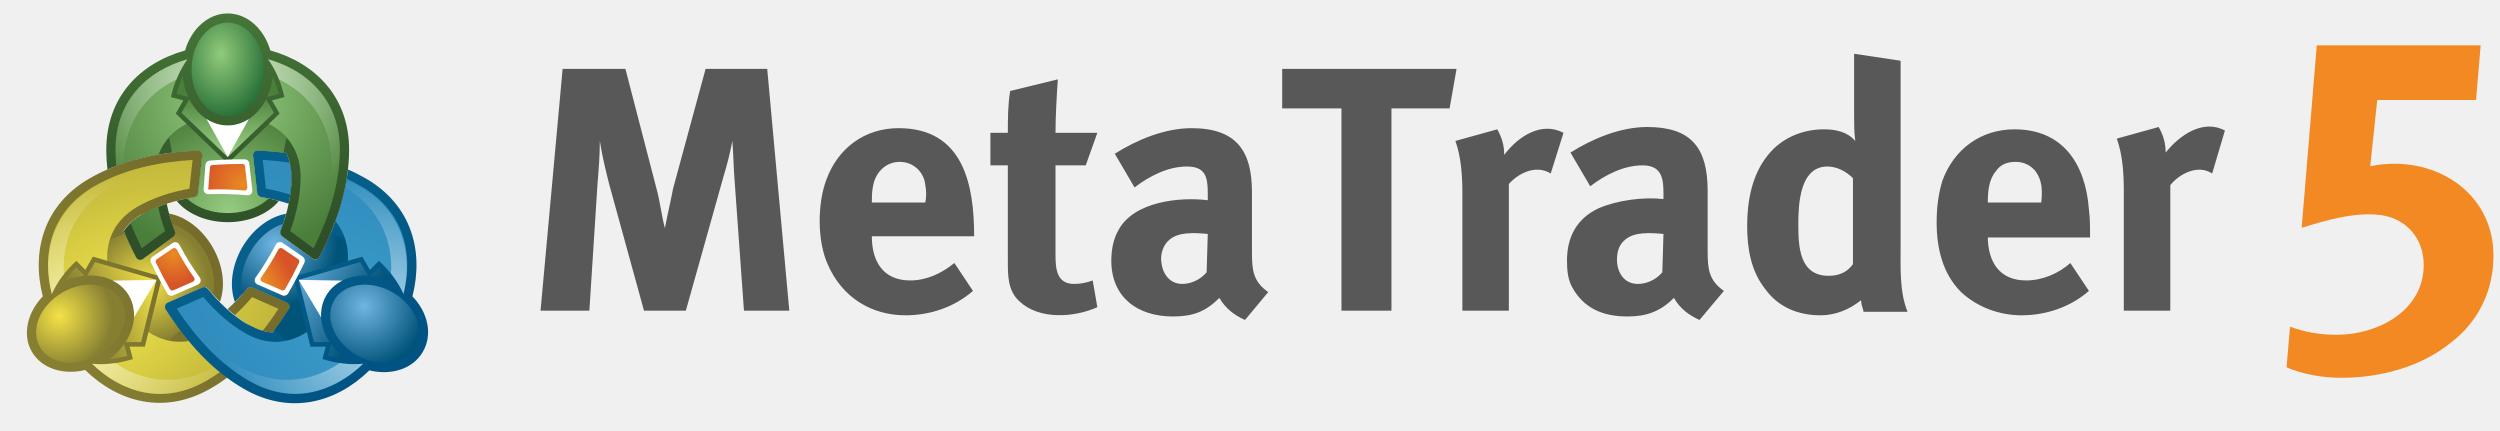
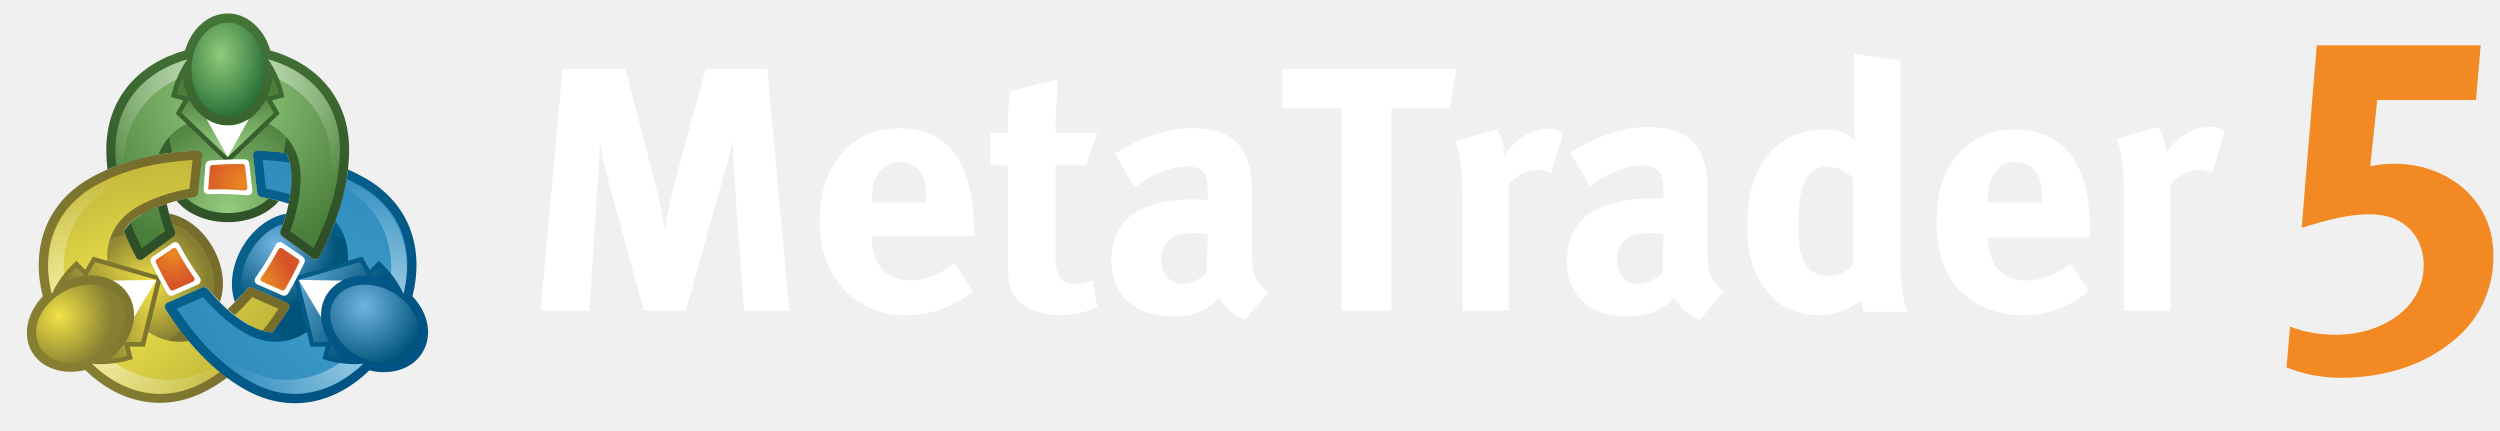
<svg xmlns="http://www.w3.org/2000/svg" width="186" height="32" viewBox="0 0 186 32" fill="none">
-   <path d="M151.438 12.735C151.092 12.303 150.573 12.043 149.968 12.043C149.362 12.043 148.843 12.216 148.497 12.735C147.978 13.341 147.892 14.205 147.892 15.07H151.87C151.957 14.205 151.957 13.427 151.438 12.735ZM55.351 23.113L54.66 13.514C54.573 12.476 54.573 11.524 54.486 10.486C54.313 11.438 54.054 12.389 53.795 13.254L51.027 23.113H47.913L45.319 13.687C45.059 12.649 44.8 11.611 44.627 10.486C44.627 11.611 44.541 12.649 44.454 13.687L43.849 23.113H40.216L41.859 5.124H46.53L48.865 14.119C49.124 15.07 49.211 16.022 49.47 16.973C49.643 16.022 49.903 14.984 50.076 14.032L52.497 5.124H57.081L58.724 23.113H55.351ZM64.865 17.578C64.865 19.481 65.73 20.865 67.719 20.865C68.93 20.865 70.054 20.346 71.005 19.568L72.389 21.643C71.005 22.854 69.189 23.459 67.373 23.459C64.778 23.459 62.616 22.076 61.578 19.654C60.8 17.924 60.8 15.157 61.492 13.341C62.357 11.005 64.346 9.535 66.854 9.535C71.697 9.535 72.476 13.773 72.476 17.578H64.865ZM68.843 13.773C68.757 12.822 67.978 12.043 66.941 12.043C65.903 12.043 65.124 12.822 64.951 13.86C64.865 14.292 64.865 14.638 64.865 15.07H68.843C68.93 14.638 68.93 14.205 68.843 13.773ZM81.643 22.854C79.913 23.632 77.319 23.805 75.849 22.422C74.984 21.643 74.984 20.519 74.984 19.481V12.303H73.686V9.881H74.984C74.984 8.843 74.984 7.805 75.157 6.768L78.703 5.903C78.616 7.2 78.53 8.584 78.53 9.881H81.643L80.778 12.303H78.53V18.962C78.53 20 78.616 21.124 79.913 21.124C80.346 21.124 80.865 21.038 81.297 20.865L81.643 22.854ZM92.627 23.805C91.849 23.459 91.157 22.941 90.724 22.162C89.686 23.2 88.735 23.546 87.265 23.546C84.584 23.546 82.681 22.076 82.681 19.395C82.681 18.53 82.854 17.751 83.2 17.146C84.324 14.984 87.784 14.638 89.859 14.897V14.378C89.859 13.168 89.686 12.389 88.303 12.389C86.919 12.389 85.535 13.081 84.411 13.946L82.941 11.438C84.584 10.4 86.659 9.535 88.649 9.535C92.022 9.535 93.146 11.265 93.146 14.292V18.789C93.146 20.087 93.232 20.951 94.357 21.73L92.627 23.805ZM87.005 17.838C86.573 18.184 86.314 18.876 86.4 19.481C86.487 20.346 87.005 21.124 87.957 21.124C88.649 21.124 89.341 20.778 89.773 20.259L89.859 17.405C88.908 17.319 87.697 17.232 87.005 17.838ZM107.849 8.065H103.524V23.113H99.805V8.065H95.395V5.124H108.368L107.849 8.065ZM115.373 12.908L116.324 9.881C114.681 9.016 112.951 10.14 111.914 11.524C111.914 10.832 111.741 10.227 111.395 9.622L108.281 10.486C108.714 11.697 108.8 13.081 108.8 14.378V23.113H112.259V13.687C112.951 12.908 114.249 12.216 115.373 12.908ZM126.443 23.805C125.665 23.459 124.973 22.941 124.541 22.162C123.503 23.2 122.465 23.546 121.081 23.546C119.265 23.546 117.795 22.941 116.93 21.297C116.67 20.778 116.584 20.173 116.584 19.395C116.584 17.665 117.276 16.281 118.919 15.503C120.303 14.897 122.292 14.638 123.762 14.811C123.762 13.6 123.849 12.303 122.205 12.303C120.822 12.303 119.438 12.995 118.314 13.86L116.843 11.351C118.486 10.313 120.562 9.449 122.551 9.449C125.838 9.449 127.049 11.005 127.049 14.205V18.703C127.049 20 127.135 20.865 128.259 21.643L126.443 23.805ZM120.908 17.838C120.476 18.184 120.303 18.703 120.303 19.308C120.303 20.259 120.822 21.124 121.859 21.124C122.551 21.124 123.243 20.778 123.676 20.259L123.762 17.405C122.811 17.319 121.6 17.232 120.908 17.838ZM138.638 23.113C138.551 22.854 138.465 22.595 138.465 22.335C137.6 23.027 136.562 23.459 135.438 23.459C133.795 23.459 132.324 22.854 131.373 21.557C130.249 20.173 129.989 18.443 129.989 16.8C129.989 14.984 130.335 12.995 131.546 11.524C132.584 10.227 134.141 9.622 135.697 9.622C136.562 9.622 137.427 9.795 138.032 10.486C137.946 9.881 137.946 9.189 137.946 8.584V4L141.405 4.519V18.357C141.405 19.913 141.319 21.73 141.924 23.2H138.638V23.113ZM137.859 13.254C137.341 12.735 136.649 12.389 135.957 12.389C133.881 12.389 133.795 15.243 133.795 16.713C133.795 18.357 133.881 20.519 136.043 20.519C136.822 20.519 137.427 20.259 137.859 19.654V13.254ZM164.584 12.908C163.546 12.216 162.162 12.908 161.47 13.773V23.113H158.011V14.205C158.011 12.908 157.924 11.524 157.492 10.313L160.605 9.449C160.951 10.054 161.124 10.659 161.124 11.351C162.162 10.054 163.892 8.843 165.535 9.708L164.584 12.908ZM147.892 17.578C147.892 19.481 148.757 20.865 150.746 20.865C151.957 20.865 153.168 20.346 154.032 19.568L155.416 21.643C154.032 22.854 152.216 23.459 150.4 23.459C148.757 23.459 147.114 22.854 145.903 21.73C144.519 20.346 144.086 18.443 144.086 16.541C144.086 15.243 144.259 14.292 144.519 13.427C145.384 11.092 147.373 9.622 149.881 9.622C153.427 9.622 155.157 12.13 155.416 15.589C155.503 16.281 155.503 16.973 155.503 17.665H147.892V17.578Z" fill="#585858" />
+   <path d="M151.438 12.735C151.092 12.303 150.573 12.043 149.968 12.043C149.362 12.043 148.843 12.216 148.497 12.735C147.978 13.341 147.892 14.205 147.892 15.07H151.87C151.957 14.205 151.957 13.427 151.438 12.735ZM55.351 23.113L54.66 13.514C54.573 12.476 54.573 11.524 54.486 10.486C54.313 11.438 54.054 12.389 53.795 13.254L51.027 23.113H47.913L45.319 13.687C45.059 12.649 44.8 11.611 44.627 10.486C44.627 11.611 44.541 12.649 44.454 13.687L43.849 23.113H40.216L41.859 5.124H46.53L48.865 14.119C49.124 15.07 49.211 16.022 49.47 16.973C49.643 16.022 49.903 14.984 50.076 14.032L52.497 5.124H57.081L58.724 23.113H55.351ZM64.865 17.578C64.865 19.481 65.73 20.865 67.719 20.865C68.93 20.865 70.054 20.346 71.005 19.568L72.389 21.643C71.005 22.854 69.189 23.459 67.373 23.459C64.778 23.459 62.616 22.076 61.578 19.654C60.8 17.924 60.8 15.157 61.492 13.341C62.357 11.005 64.346 9.535 66.854 9.535C71.697 9.535 72.476 13.773 72.476 17.578H64.865ZM68.843 13.773C68.757 12.822 67.978 12.043 66.941 12.043C65.903 12.043 65.124 12.822 64.951 13.86C64.865 14.292 64.865 14.638 64.865 15.07H68.843C68.93 14.638 68.93 14.205 68.843 13.773ZM81.643 22.854C79.913 23.632 77.319 23.805 75.849 22.422C74.984 21.643 74.984 20.519 74.984 19.481V12.303H73.686V9.881H74.984C74.984 8.843 74.984 7.805 75.157 6.768L78.703 5.903C78.616 7.2 78.53 8.584 78.53 9.881H81.643L80.778 12.303H78.53V18.962C78.53 20 78.616 21.124 79.913 21.124C80.346 21.124 80.865 21.038 81.297 20.865L81.643 22.854ZM92.627 23.805C91.849 23.459 91.157 22.941 90.724 22.162C89.686 23.2 88.735 23.546 87.265 23.546C84.584 23.546 82.681 22.076 82.681 19.395C82.681 18.53 82.854 17.751 83.2 17.146C84.324 14.984 87.784 14.638 89.859 14.897V14.378C89.859 13.168 89.686 12.389 88.303 12.389C86.919 12.389 85.535 13.081 84.411 13.946L82.941 11.438C84.584 10.4 86.659 9.535 88.649 9.535C92.022 9.535 93.146 11.265 93.146 14.292V18.789C93.146 20.087 93.232 20.951 94.357 21.73L92.627 23.805ZM87.005 17.838C86.573 18.184 86.314 18.876 86.4 19.481C86.487 20.346 87.005 21.124 87.957 21.124C88.649 21.124 89.341 20.778 89.773 20.259L89.859 17.405C88.908 17.319 87.697 17.232 87.005 17.838ZM107.849 8.065H103.524V23.113H99.805V8.065H95.395V5.124H108.368L107.849 8.065ZM115.373 12.908L116.324 9.881C114.681 9.016 112.951 10.14 111.914 11.524C111.914 10.832 111.741 10.227 111.395 9.622L108.281 10.486C108.714 11.697 108.8 13.081 108.8 14.378V23.113H112.259V13.687C112.951 12.908 114.249 12.216 115.373 12.908ZM126.443 23.805C125.665 23.459 124.973 22.941 124.541 22.162C123.503 23.2 122.465 23.546 121.081 23.546C119.265 23.546 117.795 22.941 116.93 21.297C116.67 20.778 116.584 20.173 116.584 19.395C116.584 17.665 117.276 16.281 118.919 15.503C120.303 14.897 122.292 14.638 123.762 14.811C123.762 13.6 123.849 12.303 122.205 12.303C120.822 12.303 119.438 12.995 118.314 13.86L116.843 11.351C118.486 10.313 120.562 9.449 122.551 9.449C125.838 9.449 127.049 11.005 127.049 14.205V18.703C127.049 20 127.135 20.865 128.259 21.643L126.443 23.805ZM120.908 17.838C120.476 18.184 120.303 18.703 120.303 19.308C120.303 20.259 120.822 21.124 121.859 21.124C122.551 21.124 123.243 20.778 123.676 20.259L123.762 17.405C122.811 17.319 121.6 17.232 120.908 17.838ZM138.638 23.113C138.551 22.854 138.465 22.595 138.465 22.335C137.6 23.027 136.562 23.459 135.438 23.459C133.795 23.459 132.324 22.854 131.373 21.557C130.249 20.173 129.989 18.443 129.989 16.8C129.989 14.984 130.335 12.995 131.546 11.524C132.584 10.227 134.141 9.622 135.697 9.622C136.562 9.622 137.427 9.795 138.032 10.486C137.946 9.881 137.946 9.189 137.946 8.584V4L141.405 4.519V18.357C141.405 19.913 141.319 21.73 141.924 23.2H138.638V23.113ZM137.859 13.254C137.341 12.735 136.649 12.389 135.957 12.389C133.881 12.389 133.795 15.243 133.795 16.713C133.795 18.357 133.881 20.519 136.043 20.519C136.822 20.519 137.427 20.259 137.859 19.654V13.254ZM164.584 12.908C163.546 12.216 162.162 12.908 161.47 13.773V23.113H158.011V14.205C158.011 12.908 157.924 11.524 157.492 10.313L160.605 9.449C160.951 10.054 161.124 10.659 161.124 11.351C162.162 10.054 163.892 8.843 165.535 9.708L164.584 12.908ZM147.892 17.578C147.892 19.481 148.757 20.865 150.746 20.865C151.957 20.865 153.168 20.346 154.032 19.568L155.416 21.643C154.032 22.854 152.216 23.459 150.4 23.459C148.757 23.459 147.114 22.854 145.903 21.73C144.519 20.346 144.086 18.443 144.086 16.541C144.086 15.243 144.259 14.292 144.519 13.427C145.384 11.092 147.373 9.622 149.881 9.622C153.427 9.622 155.157 12.13 155.416 15.589C155.503 16.281 155.503 16.973 155.503 17.665H147.892V17.578Z" fill="#FFFFFF" />
  <path d="M185.514 19.027C185.514 21.622 184.389 23.957 182.313 25.514C180.065 27.33 177.038 28.108 174.184 28.108C172.8 28.108 171.33 27.849 170.119 27.33L170.378 24.303C171.503 24.735 172.714 24.908 173.838 24.908C176.951 24.908 180.324 23.092 180.324 19.719C180.324 17.73 179.027 16.259 177.124 16C175.222 15.741 172.886 16.432 171.243 16.951L172.368 3.373H184.562L184.216 7.438H176.865L176.346 12.368C180.93 11.416 185.514 14.184 185.514 19.027Z" fill="#F28923" />
  <path d="M3.183 22.049C2.318 18.655 3.266 15.233 6.661 13.274C8.996 11.929 11.79 11.322 14.69 11.204C14.795 11.197 14.885 11.239 14.955 11.309C15.025 11.385 15.053 11.476 15.046 11.58L14.739 14.368C14.725 14.522 14.606 14.64 14.453 14.668C13.749 14.78 13.066 14.94 12.411 15.156C11.888 15.33 11.379 15.532 10.898 15.79H10.891L10.843 15.818H10.836L10.808 15.832L10.78 15.846L10.752 15.86L10.724 15.874L10.696 15.888L10.668 15.902L10.64 15.916L10.613 15.93L10.585 15.944L10.557 15.957L10.543 15.964L10.529 15.972L10.515 15.979L10.501 15.985H10.494L10.487 15.992L10.473 15.999H10.466L10.459 16.006L10.445 16.013L10.438 16.02H10.431L10.418 16.027L10.411 16.034L10.396 16.041L10.383 16.048L10.369 16.055L10.355 16.062L10.348 16.069L10.334 16.076H10.327L10.306 16.09H10.299L10.285 16.104L10.278 16.111C10.257 16.125 10.229 16.146 10.208 16.16C10.076 16.25 9.95 16.348 9.839 16.445C9.588 16.662 9.372 16.905 9.198 17.17C9.47 17.832 9.776 18.481 10.111 19.122C10.16 19.212 10.236 19.275 10.334 19.296C10.431 19.324 10.529 19.303 10.613 19.24L12.878 17.582C13.003 17.491 13.052 17.331 12.996 17.184C12.829 16.752 12.69 16.32 12.571 15.888C13.777 16.104 15.018 17.003 15.819 18.39C16.621 19.777 16.781 21.297 16.363 22.454C16.056 22.14 15.756 21.805 15.478 21.457C15.38 21.338 15.22 21.297 15.073 21.359L12.502 22.488C12.404 22.53 12.341 22.6 12.313 22.698C12.285 22.795 12.299 22.893 12.348 22.983C13.617 24.984 15.136 26.768 16.913 28.085C16.516 28.385 16.098 28.657 15.673 28.901C12.278 30.859 8.842 29.974 6.333 27.528C4.709 27.925 3.092 27.423 2.36 26.155C1.649 24.907 2.026 23.255 3.183 22.049ZM16.934 22.997C17.436 23.443 17.98 23.848 18.558 24.189C19.13 24.517 19.708 24.705 20.287 24.747C20.712 24.189 21.123 23.604 21.5 23.004C21.555 22.914 21.569 22.823 21.541 22.718C21.514 22.621 21.444 22.544 21.353 22.509L18.781 21.38C18.635 21.317 18.475 21.359 18.377 21.478C17.924 22.028 17.443 22.537 16.934 22.997Z" fill="url(#paint0_linear_2528_132)" />
  <path fill-rule="evenodd" clip-rule="evenodd" d="M12.529 25.346L13.442 24.572C13.066 24.071 12.704 23.541 12.362 23.004C12.306 22.914 12.292 22.823 12.327 22.718C12.355 22.621 12.425 22.544 12.515 22.509L15.087 21.38C15.227 21.317 15.394 21.359 15.492 21.478C15.603 21.617 15.722 21.757 15.84 21.889C15.882 21.708 15.903 21.527 15.917 21.338C15.966 20.439 15.694 19.519 15.248 18.745C14.802 17.972 14.139 17.275 13.338 16.871C13.178 16.787 13.003 16.717 12.822 16.662C12.885 16.843 12.947 17.024 13.017 17.205C13.073 17.352 13.024 17.512 12.899 17.602L10.633 19.261C10.55 19.324 10.452 19.345 10.355 19.317C10.257 19.296 10.18 19.233 10.132 19.143C9.832 18.564 9.553 17.979 9.302 17.393L8.18 17.798C8.013 18.313 7.957 18.857 7.985 19.415L12.055 20.6L11.045 24.712C11.505 25.012 12.007 25.228 12.529 25.346Z" fill="url(#paint1_radial_2528_132)" />
  <path fill-rule="evenodd" clip-rule="evenodd" d="M8.11 26.726C8.57 26.684 9.03 26.594 9.463 26.475L9.233 25.611C8.94 26.022 8.556 26.405 8.11 26.726ZM9.337 25.451H10.501L11.637 20.823L7.065 19.498L6.486 20.502C7.804 20.432 9.003 20.955 9.609 22C10.201 23.046 10.055 24.349 9.337 25.451ZM6.291 20.516L5.657 19.882C5.336 20.202 5.03 20.551 4.765 20.927C5.267 20.704 5.789 20.565 6.291 20.516Z" fill="url(#paint2_linear_2528_132)" />
  <path fill-rule="evenodd" clip-rule="evenodd" d="M7.985 19.408C7.901 17.832 8.549 16.348 10.229 15.379C11.414 14.696 12.745 14.278 14.091 14.041L14.328 11.901C11.797 12.047 9.205 12.591 7.009 13.86C3.859 15.679 3.071 18.801 3.852 21.868C4.235 21.011 4.855 20.16 5.678 19.408L6.347 20.077L6.912 19.094L7.985 19.408ZM14.084 25.367C12.982 25.562 11.951 25.29 11.045 24.705L10.78 25.792H9.644L9.888 26.712C8.828 27.047 7.776 27.165 6.849 27.068C9.114 29.27 12.216 30.148 15.359 28.329C15.708 28.127 16.049 27.904 16.377 27.674C15.554 26.998 14.788 26.217 14.084 25.367ZM18.753 22.105C18.356 22.579 17.924 23.032 17.464 23.45C17.813 23.722 18.175 23.973 18.558 24.196C18.879 24.384 19.206 24.524 19.534 24.621C19.959 24.091 20.35 23.541 20.719 22.976L18.753 22.105Z" fill="url(#paint3_radial_2528_132)" />
  <path fill-rule="evenodd" clip-rule="evenodd" d="M8.577 27.012C7.978 27.102 7.392 27.116 6.849 27.061C7.344 27.542 7.873 27.953 8.431 28.294C9.428 28.88 10.508 29.235 11.623 29.298C12.822 29.354 14.084 29.054 15.359 28.322C15.708 28.12 16.049 27.897 16.377 27.667C16.23 27.549 16.091 27.43 15.952 27.305C13.352 28.775 10.682 28.448 8.577 27.012ZM19.36 24.558C19.416 24.579 19.478 24.593 19.534 24.614C19.931 24.105 20.301 23.576 20.642 23.039C20.245 23.562 19.813 24.071 19.36 24.558ZM8.173 13.936C9.825 12.933 11.693 12.312 13.589 11.957C13.003 12.006 12.425 12.082 11.846 12.187C10.097 12.521 8.396 13.086 6.891 14.006C4.632 15.379 3.608 17.512 3.58 19.805C3.587 20.488 3.684 21.178 3.859 21.868C4.082 21.373 4.381 20.871 4.758 20.397C4.577 17.916 5.615 15.484 8.173 13.936Z" fill="url(#paint4_radial_2528_132)" />
  <path fill-rule="evenodd" clip-rule="evenodd" d="M2.973 25.827C2.228 24.538 2.98 22.718 4.646 21.757C6.312 20.795 8.271 21.06 9.009 22.342C9.755 23.631 9.002 25.451 7.337 26.419C5.671 27.381 3.712 27.116 2.973 25.827Z" fill="url(#paint5_radial_2528_132)" />
  <path fill-rule="evenodd" clip-rule="evenodd" d="M8.396 20.878L11.637 20.823L9.971 23.604C9.999 23.046 9.888 22.495 9.602 22C9.316 21.506 8.898 21.129 8.396 20.878Z" fill="white" />
  <path d="M30.686 22.049C31.55 18.655 30.602 15.233 27.208 13.274C26.783 13.03 26.344 12.807 25.891 12.612C25.64 14.828 24.852 17.038 23.751 19.143C23.702 19.233 23.625 19.296 23.528 19.317C23.43 19.345 23.333 19.324 23.249 19.261L20.984 17.602C20.858 17.512 20.81 17.352 20.865 17.205C21.026 16.773 21.172 16.341 21.291 15.902C20.078 16.111 18.83 17.017 18.022 18.404C17.22 19.791 17.06 21.311 17.478 22.468C17.785 22.154 18.084 21.819 18.37 21.471C18.468 21.352 18.628 21.311 18.774 21.373L21.346 22.502C21.444 22.544 21.507 22.614 21.535 22.712C21.562 22.809 21.549 22.907 21.493 22.997C21.109 23.597 20.705 24.182 20.28 24.74C19.966 24.719 19.653 24.656 19.339 24.545H19.332H19.325L19.311 24.538C19.29 24.531 19.262 24.517 19.241 24.51L19.227 24.503H19.221L19.2 24.496L19.186 24.489H19.179H19.172L19.158 24.482L19.144 24.475L19.13 24.468L19.116 24.461L19.081 24.447L19.067 24.44H19.06H19.053L19.039 24.433H19.032L19.018 24.426L19.004 24.419L18.991 24.412L18.977 24.405L18.97 24.398L18.956 24.391H18.949L18.942 24.384L18.928 24.377L18.921 24.37H18.914L18.9 24.363L18.893 24.356L18.879 24.349L18.865 24.342L18.851 24.335L18.837 24.328L18.83 24.322L18.816 24.315H18.809H18.802L18.788 24.308H18.781H18.774L18.761 24.301L18.747 24.294L18.733 24.287L18.726 24.28L18.712 24.273L18.698 24.266L18.684 24.259L18.67 24.252L18.663 24.245L18.649 24.238H18.642H18.635L18.621 24.231L18.614 24.224H18.607L18.593 24.217L18.586 24.21H18.579L18.565 24.203L18.558 24.196L18.544 24.189L18.53 24.182L18.503 24.168L18.475 24.154L18.447 24.14L18.419 24.126L18.391 24.112L18.363 24.099C18.328 24.078 18.294 24.057 18.259 24.036L18.21 24.008H18.203C17.743 23.715 17.311 23.381 16.899 23.011C16.384 22.551 15.903 22.035 15.457 21.485C15.359 21.366 15.199 21.324 15.053 21.387L12.48 22.516C12.383 22.558 12.32 22.628 12.292 22.725C12.264 22.823 12.278 22.921 12.327 23.011C13.882 25.458 15.805 27.584 18.14 28.929C21.535 30.887 24.971 30.002 27.48 27.556C29.104 27.953 30.721 27.451 31.453 26.183C32.212 24.907 31.843 23.255 30.686 22.049ZM21.291 11.378C21.555 11.901 21.688 12.507 21.688 13.184C21.688 13.846 21.611 14.508 21.479 15.156C20.824 14.94 20.127 14.78 19.416 14.661C19.262 14.633 19.151 14.515 19.13 14.361L18.823 11.573C18.809 11.469 18.844 11.378 18.914 11.302C18.983 11.225 19.074 11.19 19.179 11.197C19.89 11.225 20.594 11.288 21.291 11.378ZM18.398 24.091C18.363 24.071 18.328 24.05 18.294 24.029L18.398 24.091Z" fill="url(#paint6_linear_2528_132)" />
  <path fill-rule="evenodd" clip-rule="evenodd" d="M21.332 25.346L20.419 24.573C20.796 24.071 21.158 23.541 21.5 23.004C21.555 22.914 21.569 22.823 21.541 22.718C21.514 22.621 21.444 22.544 21.353 22.509L18.781 21.38C18.635 21.317 18.475 21.359 18.377 21.478C18.266 21.617 18.147 21.757 18.029 21.889C17.987 21.708 17.966 21.527 17.952 21.338C17.903 20.439 18.175 19.519 18.621 18.745C19.067 17.972 19.729 17.275 20.531 16.871C20.698 16.787 20.879 16.71 21.068 16.655C21.005 16.836 20.942 17.017 20.872 17.205C20.817 17.352 20.865 17.512 20.991 17.602L23.256 19.261C23.34 19.324 23.437 19.345 23.535 19.317C23.633 19.296 23.709 19.233 23.758 19.143C24.058 18.571 24.337 17.986 24.587 17.393L25.696 17.791C25.863 18.306 25.919 18.85 25.891 19.408L21.82 20.593L22.831 24.705C22.364 25.012 21.862 25.228 21.332 25.346Z" fill="url(#paint7_radial_2528_132)" />
  <path fill-rule="evenodd" clip-rule="evenodd" d="M25.758 26.726C25.298 26.684 24.838 26.594 24.406 26.475L24.636 25.611C24.929 26.022 25.305 26.405 25.758 26.726ZM24.525 25.451H23.361L22.224 20.823L26.797 19.498L27.375 20.502C26.058 20.432 24.859 20.955 24.253 22C23.66 23.046 23.807 24.349 24.525 25.451ZM27.57 20.516L28.205 19.882C28.525 20.202 28.832 20.551 29.097 20.927C28.595 20.704 28.079 20.565 27.57 20.516Z" fill="url(#paint8_linear_2528_132)" />
  <path fill-rule="evenodd" clip-rule="evenodd" d="M25.466 20.878L22.224 20.823L23.89 23.604C23.863 23.046 23.974 22.495 24.26 22C24.546 21.506 24.964 21.129 25.466 20.878Z" fill="white" />
  <path fill-rule="evenodd" clip-rule="evenodd" d="M23.988 26.712L24.232 25.792H23.096L22.831 24.705C21.507 25.569 19.897 25.75 18.217 24.775C17.032 24.091 16.007 23.144 15.122 22.098L13.15 22.962C14.544 25.081 16.307 27.054 18.51 28.322C21.66 30.142 24.755 29.263 27.02 27.061C26.1 27.158 25.047 27.047 23.988 26.712ZM26.867 13.86C26.518 13.658 26.163 13.476 25.793 13.309C25.619 14.361 25.333 15.414 24.95 16.452C25.661 17.303 25.94 18.334 25.884 19.408L26.957 19.094L27.522 20.077L28.191 19.408C29.013 20.16 29.634 21.011 30.017 21.868C30.805 18.801 30.017 15.679 26.867 13.86ZM21.597 14.48C21.66 14.048 21.688 13.616 21.688 13.184C21.688 12.8 21.646 12.438 21.562 12.103C20.893 12.006 20.217 11.936 19.548 11.894L19.785 14.034C20.392 14.145 21.005 14.292 21.597 14.48Z" fill="url(#paint9_radial_2528_132)" />
  <path fill-rule="evenodd" clip-rule="evenodd" d="M26.957 13.999C26.581 13.769 26.183 13.56 25.779 13.372C25.744 13.56 25.709 13.748 25.675 13.936C28.205 15.477 29.25 17.888 29.09 20.356C29.48 20.843 29.794 21.352 30.024 21.868C30.045 21.777 30.073 21.68 30.087 21.589C30.693 18.655 29.794 15.721 26.957 13.999ZM21.562 12.103C21.123 12.04 20.677 11.985 20.238 11.95C20.691 12.034 21.144 12.138 21.597 12.257C21.583 12.201 21.576 12.152 21.562 12.103ZM25.27 27.012C23.096 28.497 20.322 28.796 17.631 27.165C15.903 26.113 14.439 24.656 13.212 23.06C14.592 25.144 16.342 27.075 18.509 28.329C19.736 29.04 20.956 29.333 22.12 29.305C23.807 29.228 25.417 28.497 26.762 27.305C26.853 27.228 26.936 27.144 27.02 27.061C26.476 27.123 25.884 27.103 25.27 27.012Z" fill="url(#paint10_radial_2528_132)" />
  <path fill-rule="evenodd" clip-rule="evenodd" d="M30.895 25.827C31.641 24.538 30.888 22.718 29.222 21.757C27.557 20.795 25.598 21.06 24.859 22.342C24.113 23.631 24.866 25.451 26.532 26.419C28.198 27.381 30.149 27.116 30.895 25.827Z" fill="url(#paint11_radial_2528_132)" />
  <path d="M12.404 15.156C12.543 15.839 12.752 16.529 13.01 17.205C13.066 17.352 13.017 17.512 12.892 17.602L10.627 19.261C10.543 19.324 10.445 19.345 10.348 19.317C10.25 19.296 10.174 19.233 10.125 19.143C9.79 18.502 9.483 17.846 9.212 17.191C9.532 16.71 9.985 16.299 10.557 15.972C11.142 15.63 11.763 15.365 12.404 15.156ZM20.113 3.753C19.646 2.15 18.398 1 16.941 1C15.485 1 14.237 2.15 13.77 3.753C10.396 4.701 7.908 7.231 7.908 11.155C7.908 11.636 7.936 12.124 7.992 12.605C9.288 12.04 10.668 11.678 12.069 11.455C12.927 11.322 13.805 11.239 14.69 11.204C14.795 11.197 14.885 11.239 14.955 11.309C15.025 11.385 15.053 11.476 15.046 11.58L14.739 14.368C14.725 14.522 14.606 14.64 14.453 14.668C14.007 14.738 13.561 14.828 13.136 14.94C13.916 15.895 15.331 16.529 16.948 16.529C18.558 16.529 19.973 15.895 20.754 14.947C20.322 14.835 19.876 14.738 19.416 14.668C19.262 14.64 19.151 14.522 19.13 14.368L18.823 11.58C18.809 11.476 18.844 11.385 18.914 11.309C18.984 11.232 19.074 11.197 19.179 11.204C19.89 11.232 20.594 11.295 21.291 11.385C21.514 11.824 21.639 12.319 21.681 12.87V12.884V12.898V12.912V12.926V12.94V12.947V12.954V12.967V12.974V12.981V12.995V13.002V13.016V13.03V13.044V13.058V13.072V13.086V13.093V13.1V13.114V13.121V13.128V13.142V13.156V13.17V13.184V13.211V13.246V13.309V13.337V13.365V13.428V13.455V13.483V13.546V13.609V13.671C21.681 13.713 21.674 13.755 21.674 13.797L21.667 13.86L21.66 13.915C21.625 14.327 21.562 14.738 21.479 15.142C21.339 15.825 21.13 16.508 20.872 17.184C20.817 17.331 20.865 17.491 20.991 17.582L23.256 19.24C23.34 19.303 23.437 19.324 23.535 19.296C23.633 19.275 23.709 19.212 23.758 19.122C25.103 16.55 25.974 13.825 25.974 11.134C25.974 7.231 23.486 4.701 20.113 3.753ZM21.667 13.804L21.674 13.678C21.674 13.72 21.667 13.762 21.667 13.804Z" fill="url(#paint12_linear_2528_132)" />
  <path fill-rule="evenodd" clip-rule="evenodd" d="M12.585 10.207L12.794 11.357C13.421 11.281 14.056 11.232 14.69 11.204C14.794 11.197 14.885 11.239 14.955 11.309C15.025 11.385 15.052 11.476 15.046 11.58L14.739 14.368C14.725 14.522 14.606 14.64 14.453 14.668C14.265 14.696 14.084 14.731 13.902 14.766C14.049 14.905 14.202 15.024 14.369 15.135C15.122 15.63 16.056 15.853 16.948 15.853C17.84 15.853 18.774 15.63 19.527 15.135C19.688 15.031 19.848 14.905 19.994 14.773C19.806 14.738 19.618 14.703 19.423 14.668C19.269 14.64 19.158 14.522 19.137 14.368L18.83 11.58C18.816 11.476 18.851 11.385 18.921 11.309C18.991 11.232 19.081 11.197 19.186 11.204C19.834 11.232 20.468 11.281 21.102 11.357L21.311 10.207C20.949 9.81 20.51 9.482 20.008 9.232L16.948 12.166L13.889 9.232C13.387 9.475 12.947 9.803 12.585 10.207Z" fill="url(#paint13_radial_2528_132)" />
  <path fill-rule="evenodd" clip-rule="evenodd" d="M10.564 15.964C10.243 16.153 9.957 16.362 9.713 16.592C9.964 17.233 10.25 17.86 10.55 18.467L12.285 17.191C12.069 16.599 11.888 15.992 11.763 15.379C11.344 15.553 10.947 15.748 10.564 15.964ZM8.591 11.148C8.591 11.546 8.612 11.936 8.647 12.333C9.665 11.95 10.724 11.678 11.797 11.497C12.181 10.465 12.927 9.712 13.882 9.225L13.073 8.451L13.637 7.468L12.717 7.224C12.954 6.137 13.38 5.175 13.93 4.415C10.898 5.273 8.591 7.517 8.591 11.148ZM19.945 4.415C20.496 5.175 20.921 6.137 21.158 7.224L20.238 7.468L20.803 8.451L19.994 9.225C21.402 9.942 22.364 11.239 22.364 13.184C22.364 14.55 22.057 15.916 21.59 17.198L23.326 18.474C24.462 16.209 25.284 13.692 25.284 11.155C25.298 7.517 22.984 5.273 19.945 4.415Z" fill="url(#paint14_radial_2528_132)" />
  <path fill-rule="evenodd" clip-rule="evenodd" d="M9.713 16.599C9.923 17.128 10.152 17.651 10.396 18.153C10.187 17.609 9.992 17.052 9.832 16.487C9.79 16.522 9.748 16.564 9.713 16.599ZM25.284 11.141C25.284 8.639 24.12 6.715 22.336 5.489C21.625 5.015 20.817 4.659 19.945 4.408C20.266 4.847 20.538 5.349 20.761 5.907C23.061 7.022 24.671 9.211 24.671 12.271C24.671 14.306 24.183 16.32 23.451 18.202C24.525 16.013 25.284 13.588 25.284 11.141ZM8.898 9.002C8.703 9.657 8.591 10.375 8.591 11.155C8.591 11.553 8.612 11.943 8.647 12.34C8.828 12.271 9.009 12.208 9.198 12.145C9.246 9.141 10.85 7.001 13.136 5.907C13.359 5.356 13.631 4.854 13.944 4.415C12.787 4.743 11.742 5.266 10.884 5.991C9.964 6.778 9.274 7.789 8.898 9.002Z" fill="url(#paint15_radial_2528_132)" />
  <path fill-rule="evenodd" clip-rule="evenodd" d="M13.596 5.684C13.4 6.102 13.247 6.548 13.136 6.98L14 7.21C13.791 6.75 13.651 6.234 13.596 5.684ZM14.084 7.384L13.505 8.388L16.941 11.685L20.378 8.388L19.799 7.384C19.2 8.555 18.147 9.336 16.941 9.336C15.736 9.336 14.683 8.555 14.084 7.384ZM19.883 7.21L20.747 6.98C20.635 6.541 20.482 6.102 20.287 5.684C20.231 6.234 20.092 6.75 19.883 7.21Z" fill="url(#paint16_linear_2528_132)" />
  <path fill-rule="evenodd" clip-rule="evenodd" d="M18.517 8.855L16.941 11.685L15.366 8.855C15.833 9.162 16.37 9.336 16.941 9.336C17.513 9.336 18.049 9.162 18.517 8.855Z" fill="white" />
  <path fill-rule="evenodd" clip-rule="evenodd" d="M16.941 8.653C18.426 8.653 19.632 7.085 19.632 5.168C19.632 3.244 18.426 1.683 16.941 1.683C15.457 1.683 14.251 3.251 14.251 5.168C14.251 7.092 15.464 8.653 16.941 8.653Z" fill="url(#paint17_radial_2528_132)" />
  <path d="M18.544 12.152C18.523 11.978 18.384 11.852 18.21 11.852C17.339 11.845 16.46 11.88 15.596 11.95C15.429 11.964 15.296 12.096 15.282 12.264L15.15 14.083C15.143 14.18 15.178 14.271 15.241 14.341C15.31 14.41 15.401 14.445 15.498 14.445C16.46 14.417 17.436 14.438 18.398 14.529C18.503 14.536 18.6 14.501 18.677 14.431C18.753 14.354 18.781 14.257 18.774 14.152L18.544 12.152ZM13.338 18.195C13.289 18.104 13.219 18.049 13.122 18.028C13.024 18 12.934 18.021 12.85 18.076L11.344 19.101C11.205 19.199 11.156 19.373 11.226 19.526C11.602 20.314 12.007 21.087 12.446 21.84C12.536 21.987 12.717 22.049 12.878 21.98L14.725 21.171C14.822 21.129 14.892 21.053 14.92 20.948C14.948 20.843 14.927 20.746 14.871 20.662C14.3 19.882 13.791 19.045 13.338 18.195ZM22.524 19.094L21.019 18.07C20.935 18.014 20.845 17.993 20.747 18.021C20.649 18.042 20.573 18.104 20.531 18.188C20.078 19.038 19.569 19.875 19.011 20.655C18.949 20.739 18.935 20.843 18.963 20.941C18.991 21.046 19.06 21.122 19.158 21.164L21.005 21.973C21.165 22.042 21.346 21.98 21.437 21.833C21.876 21.081 22.28 20.307 22.657 19.519C22.712 19.373 22.664 19.192 22.524 19.094Z" fill="white" />
  <path fill-rule="evenodd" clip-rule="evenodd" d="M15.492 14.104L15.617 12.466C15.624 12.361 15.708 12.284 15.805 12.277C16.544 12.222 17.29 12.194 18.029 12.194C18.133 12.194 18.224 12.271 18.231 12.375L18.405 13.943C18.412 14.006 18.391 14.062 18.349 14.111C18.307 14.152 18.245 14.18 18.182 14.173C17.29 14.09 16.384 14.069 15.492 14.104Z" fill="url(#paint18_radial_2528_132)" />
  <path fill-rule="evenodd" clip-rule="evenodd" d="M13.143 18.55C13.533 19.275 13.965 19.979 14.439 20.655C14.474 20.704 14.488 20.767 14.467 20.83C14.446 20.892 14.411 20.934 14.348 20.962L12.899 21.596C12.801 21.638 12.69 21.603 12.641 21.513C12.271 20.871 11.923 20.209 11.602 19.54C11.56 19.45 11.588 19.338 11.672 19.282L12.843 18.488C12.892 18.453 12.947 18.446 13.003 18.46C13.073 18.467 13.115 18.502 13.143 18.55Z" fill="url(#paint19_radial_2528_132)" />
  <path fill-rule="evenodd" clip-rule="evenodd" d="M20.719 18.55C20.329 19.275 19.897 19.979 19.423 20.655C19.388 20.704 19.374 20.767 19.395 20.83C19.409 20.892 19.451 20.934 19.506 20.962L20.956 21.596C21.054 21.638 21.165 21.603 21.214 21.513C21.583 20.871 21.932 20.209 22.252 19.54C22.294 19.45 22.266 19.338 22.183 19.282L21.012 18.488C20.963 18.453 20.907 18.446 20.851 18.46C20.796 18.467 20.754 18.502 20.719 18.55Z" fill="url(#paint20_linear_2528_132)" />
  <defs>
    <linearGradient id="paint0_linear_2528_132" x1="4.054" y1="25.489" x2="15.325" y2="18.533" gradientUnits="userSpaceOnUse">
      <stop stop-color="#867F32" />
      <stop offset="1" stop-color="#766D2C" />
    </linearGradient>
    <radialGradient id="paint1_radial_2528_132" cx="0" cy="0" r="1" gradientUnits="userSpaceOnUse" gradientTransform="translate(11.0667 21.0936) scale(4.45066 4.45065)">
      <stop stop-color="#F4E247" />
      <stop offset="1" stop-color="#867F32" />
    </radialGradient>
    <linearGradient id="paint2_linear_2528_132" x1="11.703" y1="21.335" x2="6.239" y2="23.769" gradientUnits="userSpaceOnUse">
      <stop stop-color="#F4E247" />
      <stop offset="1" stop-color="#867F32" />
    </linearGradient>
    <radialGradient id="paint3_radial_2528_132" cx="0" cy="0" r="1" gradientUnits="userSpaceOnUse" gradientTransform="translate(8.11449 22.8898) rotate(-31.4934) scale(15.1347 9.81534)">
      <stop stop-color="#F1E64B" />
      <stop offset="1" stop-color="#C1B63B" />
    </radialGradient>
    <radialGradient id="paint4_radial_2528_132" cx="0" cy="0" r="1" gradientUnits="userSpaceOnUse" gradientTransform="translate(5.6363 24.7436) scale(12.0402)">
      <stop stop-color="white" stop-opacity="0.6" />
      <stop offset="1" stop-color="white" stop-opacity="0" />
    </radialGradient>
    <radialGradient id="paint5_radial_2528_132" cx="0" cy="0" r="1" gradientUnits="userSpaceOnUse" gradientTransform="translate(4.41615 23.5279) scale(3.9623)">
      <stop stop-color="#F4E247" />
      <stop offset="1" stop-color="#867F32" />
    </radialGradient>
    <linearGradient id="paint6_linear_2528_132" x1="19.521" y1="17.718" x2="27.894" y2="27.226" gradientUnits="userSpaceOnUse">
      <stop stop-color="#06608B" />
      <stop offset="1" stop-color="#005383" />
    </linearGradient>
    <radialGradient id="paint7_radial_2528_132" cx="0" cy="0" r="1" gradientUnits="userSpaceOnUse" gradientTransform="translate(20.4324 18.1549) scale(4.68479)">
      <stop stop-color="#70B5E3" />
      <stop offset="1" stop-color="#005379" />
    </radialGradient>
    <linearGradient id="paint8_linear_2528_132" x1="21.466" y1="20.513" x2="27.057" y2="23.595" gradientUnits="userSpaceOnUse">
      <stop stop-color="#70B5E3" />
      <stop offset="1" stop-color="#005379" />
    </linearGradient>
    <radialGradient id="paint9_radial_2528_132" cx="0" cy="0" r="1" gradientUnits="userSpaceOnUse" gradientTransform="translate(27.1539 24.0965) rotate(34.2494) scale(14.5491 9.46093)">
      <stop stop-color="#3E9DCB" />
      <stop offset="1" stop-color="#308DBE" />
    </radialGradient>
    <radialGradient id="paint10_radial_2528_132" cx="0" cy="0" r="1" gradientUnits="userSpaceOnUse" gradientTransform="translate(28.5423 24.6247) scale(12.0335)">
      <stop stop-color="white" stop-opacity="0.6" />
      <stop offset="1" stop-color="white" stop-opacity="0" />
    </radialGradient>
    <radialGradient id="paint11_radial_2528_132" cx="0" cy="0" r="1" gradientUnits="userSpaceOnUse" gradientTransform="translate(27.0875 22.7851) scale(4.60698)">
      <stop stop-color="#70B5E3" />
      <stop offset="1" stop-color="#005379" />
    </radialGradient>
    <linearGradient id="paint12_linear_2528_132" x1="16.942" y1="-2.759" x2="16.942" y2="17.582" gradientUnits="userSpaceOnUse">
      <stop stop-color="#4A7E3B" />
      <stop offset="1" stop-color="#2E4F27" />
    </linearGradient>
    <radialGradient id="paint13_radial_2528_132" cx="0" cy="0" r="1" gradientUnits="userSpaceOnUse" gradientTransform="translate(17.044 15.755) rotate(-91.7469) scale(7.18106 6.6731)">
      <stop stop-color="#96CC80" />
      <stop offset="1" stop-color="#528642" />
    </radialGradient>
    <radialGradient id="paint14_radial_2528_132" cx="0" cy="0" r="1" gradientUnits="userSpaceOnUse" gradientTransform="translate(16.9423 7.55468) scale(11.5419)">
      <stop stop-color="#96CC80" />
      <stop offset="1" stop-color="#4A7E3B" />
    </radialGradient>
    <radialGradient id="paint15_radial_2528_132" cx="0" cy="0" r="1" gradientUnits="userSpaceOnUse" gradientTransform="translate(17.0349 4.9775) scale(11.3841 11.3841)">
      <stop stop-color="white" stop-opacity="0.6" />
      <stop offset="1" stop-color="white" stop-opacity="0" />
    </radialGradient>
    <linearGradient id="paint16_linear_2528_132" x1="16.942" y1="11.195" x2="16.942" y2="6.887" gradientUnits="userSpaceOnUse">
      <stop stop-color="#96CC80" />
      <stop offset="1" stop-color="#4A7E3B" />
    </linearGradient>
    <radialGradient id="paint17_radial_2528_132" cx="0" cy="0" r="1" gradientUnits="userSpaceOnUse" gradientTransform="translate(16.4283 4.0327) scale(4.15384 5.5948)">
      <stop stop-color="#92CB7B" />
      <stop offset="0.868" stop-color="#276F37" />
      <stop offset="1" stop-color="#92CB7B" />
    </radialGradient>
    <radialGradient id="paint18_radial_2528_132" cx="0" cy="0" r="1" gradientUnits="userSpaceOnUse" gradientTransform="translate(18.0661 13.763) scale(3.04426)">
      <stop stop-color="#E98A23" />
      <stop offset="1" stop-color="#D75328" />
    </radialGradient>
    <radialGradient id="paint19_radial_2528_132" cx="0" cy="0" r="1" gradientUnits="userSpaceOnUse" gradientTransform="translate(12.8819 18.9134) scale(2.27884 2.27885)">
      <stop stop-color="#E98A23" />
      <stop offset="1" stop-color="#D75328" />
    </radialGradient>
    <linearGradient id="paint20_linear_2528_132" x1="19.581" y1="20.787" x2="22.071" y2="19.427" gradientUnits="userSpaceOnUse">
      <stop stop-color="#E98A23" />
      <stop offset="0.737" stop-color="#D75328" />
      <stop offset="1" stop-color="#D75328" />
    </linearGradient>
  </defs>
</svg>
